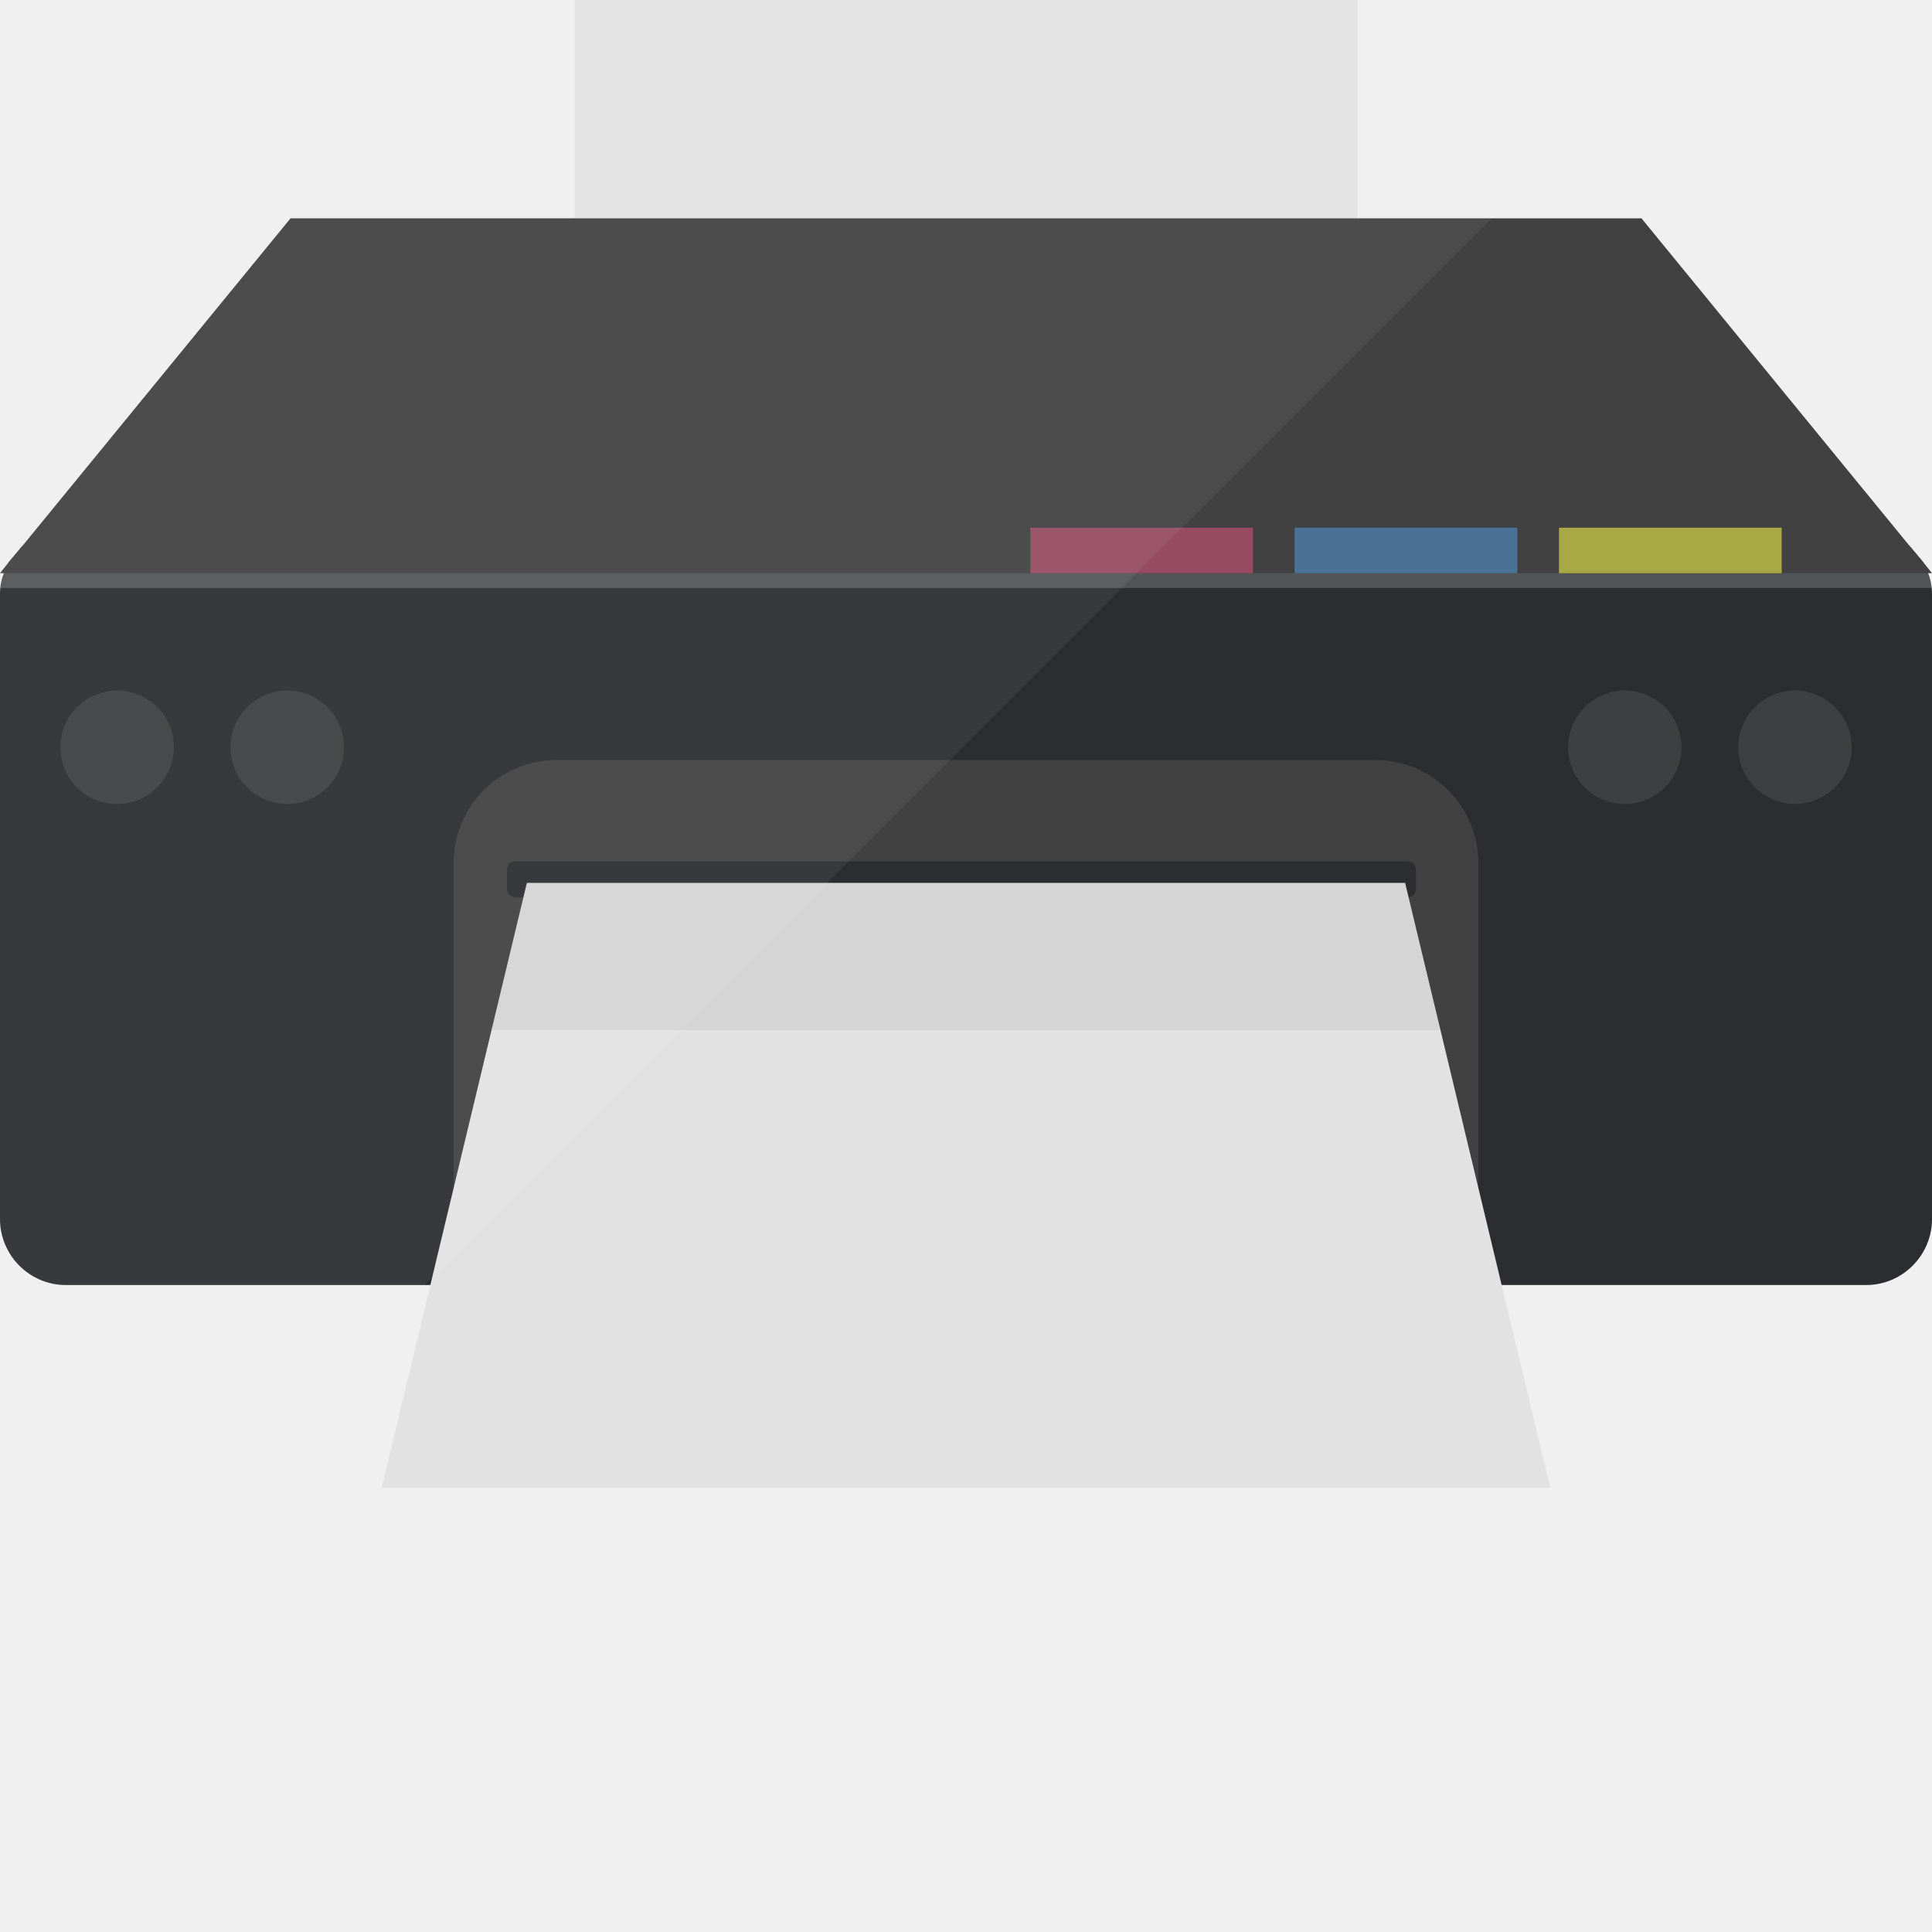
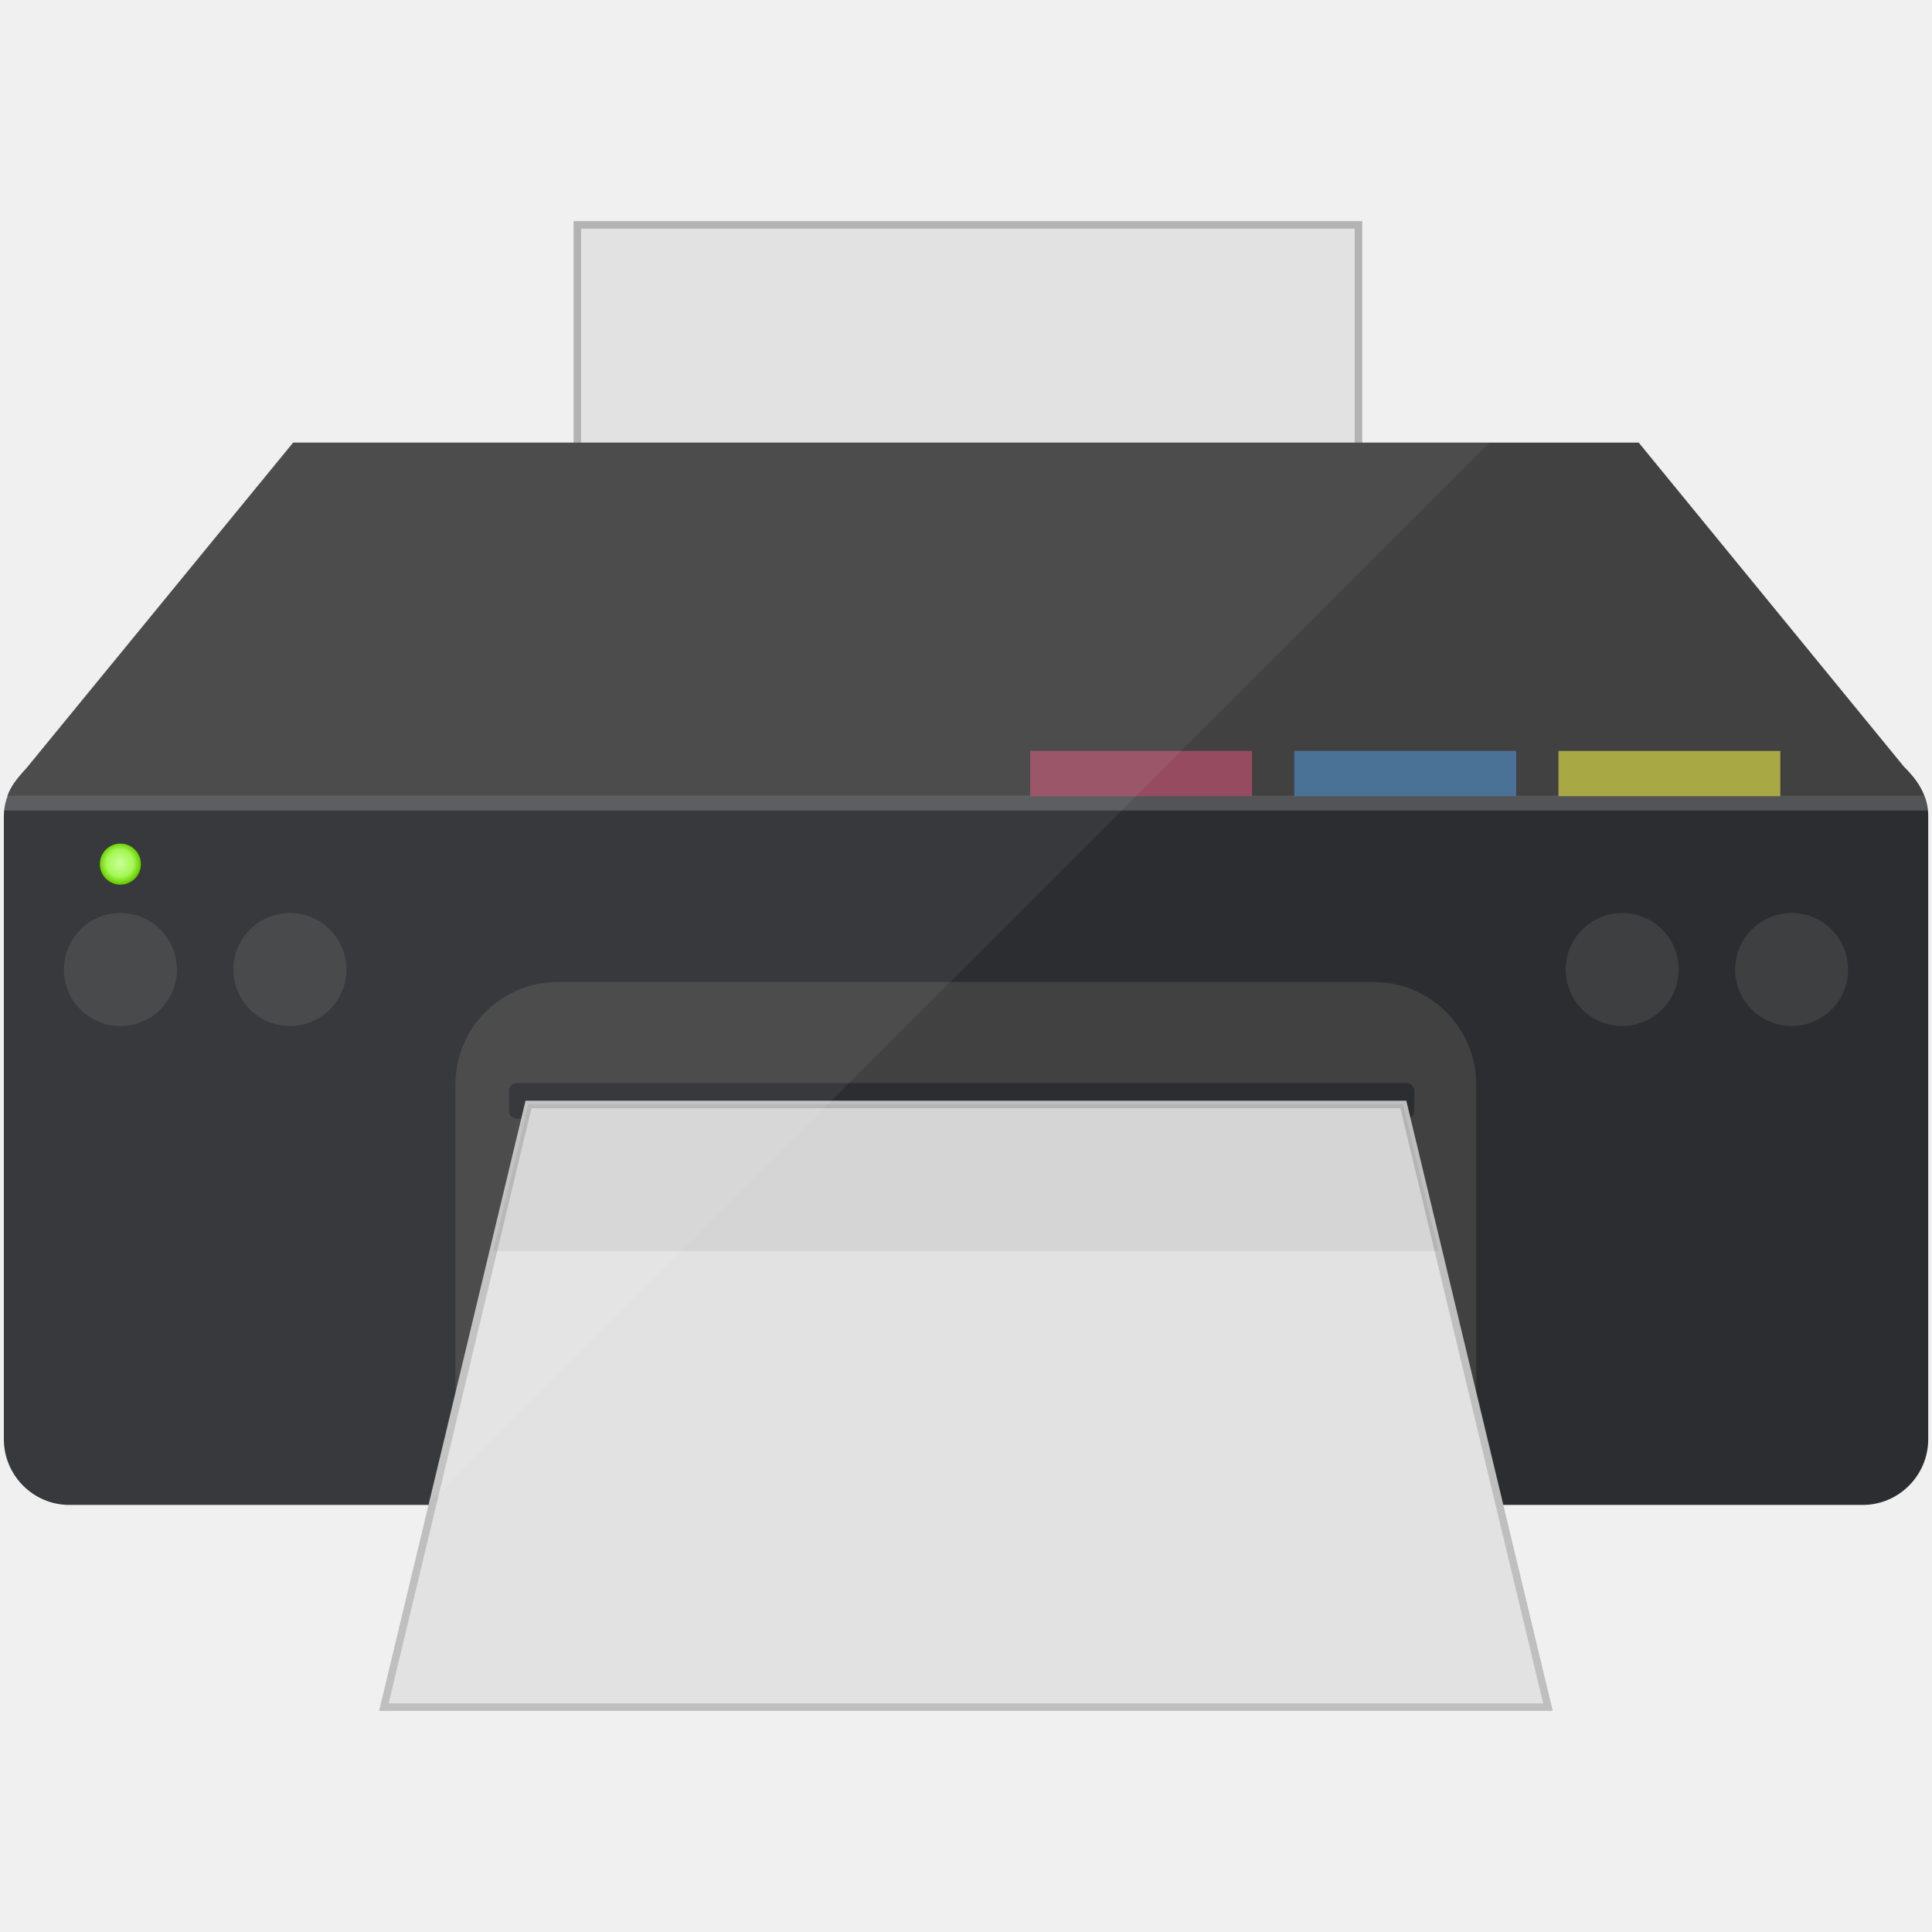
- <svg xmlns="http://www.w3.org/2000/svg" version="1.1" id="_x35_" viewBox="0 0 512 512" xml:space="preserve">
-   <g>
-     <g>
-       <rect x="152.267" style="fill:#E3E2E2;" width="207.467" height="113.218" />
-       <path style="fill:#2B2D30;" d="M512,157.824v165.233c0,9.632-7.854,17.486-17.413,17.486H17.413    C7.854,340.543,0,332.689,0,323.057V157.824c0-0.667,0-1.334,0.074-2.001c0.148-1.333,0.445-2.667,0.963-3.927    c0.37-1.037,0.815-2.001,1.334-2.963l3.483-4.15c3.038-2.816,7.187-4.446,11.559-4.446h477.175c4.372,0,8.521,1.631,11.559,4.446    l3.483,4.15c0.519,0.962,0.963,1.926,1.334,2.963c0.519,1.26,0.815,2.594,0.963,3.927C512,156.49,512,157.156,512,157.824z" />
-       <polygon style="fill:#414142;" points="512,151.896 0,151.896 2.371,148.933 5.854,144.783 76.985,57.869 435.015,57.869     506.146,144.783 509.629,148.933   " />
-       <path style="fill:#414142;" d="M391.768,228.586v111.951H120.231V228.586c0-14.934,12.219-27.154,27.154-27.154h217.23    C379.549,201.432,391.768,213.651,391.768,228.586z" />
-       <g>
-         <g style="opacity:0.1;">
-           <path style="fill:#E3E2E2;" d="M31.036,213.069L31.036,213.069c-8.302,0-15.031-6.73-15.031-15.032l0,0      c0-8.302,6.73-15.031,15.031-15.031l0,0c8.302,0,15.031,6.73,15.031,15.031l0,0C46.068,206.339,39.338,213.069,31.036,213.069z" />
-           <path style="fill:#E3E2E2;" d="M76.131,213.069L76.131,213.069c-8.302,0-15.031-6.73-15.031-15.032l0,0      c0-8.302,6.73-15.031,15.031-15.031l0,0c8.302,0,15.032,6.73,15.032,15.031l0,0C91.162,206.339,84.432,213.069,76.131,213.069z" />
-         </g>
-         <g style="opacity:0.1;">
-           <path style="fill:#E3E2E2;" d="M430.584,213.069L430.584,213.069c-8.302,0-15.032-6.73-15.032-15.032l0,0      c0-8.302,6.73-15.031,15.031-15.031h0c8.302,0,15.031,6.73,15.031,15.031l0,0C445.615,206.339,438.885,213.069,430.584,213.069z      " />
-           <path style="fill:#E3E2E2;" d="M475.678,213.069L475.678,213.069c-8.302,0-15.032-6.73-15.032-15.032l0,0      c0-8.302,6.73-15.031,15.031-15.031h0c8.302,0,15.032,6.73,15.032,15.031l0,0C490.71,206.339,483.98,213.069,475.678,213.069z" />
-         </g>
-       </g>
-       <path style="opacity:0.2;fill:#F2F2F2;" d="M511.926,155.823H0.074c0.148-1.333,0.445-2.667,0.963-3.927h509.925    C511.481,153.156,511.777,154.49,511.926,155.823z" />
-       <g>
-         <rect x="343.091" y="139.851" style="fill:#4A7297;" width="59.018" height="12.064" />
-         <rect x="273.036" y="139.851" style="fill:#964B61;" width="59.018" height="12.064" />
-         <rect x="413.145" y="139.851" style="fill:#A8A845;" width="59.018" height="12.064" />
-       </g>
-       <path style="fill:#2B2D30;" d="M373.111,228.262H136.455c-1.162,0-2.105,0.943-2.105,2.105v5.326c0,1.162,0.943,2.105,2.105,2.105    h236.656c1.163,0,2.105-0.942,2.105-2.105v-5.326C375.216,229.205,374.274,228.262,373.111,228.262z" />
-       <polygon style="fill:#E3E2E2;" points="410.854,394.301 101.146,394.301 130.259,272.982 139.627,233.978 372.373,233.978     381.741,272.982   " />
-       <polygon style="opacity:0.06;fill:#040000;" points="381.741,272.982 130.259,272.982 139.627,233.978 372.373,233.978   " />
-     </g>
-     <path style="opacity:0.06;fill:#FFFFFF;" d="M359.734,57.869V0H152.267v57.869H76.985L5.854,144.783l-3.483,4.15L0,151.896h1.037   c-0.519,1.26-0.815,2.594-0.963,3.927C0,156.49,0,157.156,0,157.824v165.233c0,9.632,7.854,17.486,17.413,17.486h95.195   L395.281,57.869H359.734z" />
-   </g>
+ <svg xmlns="http://www.w3.org/2000/svg" width="512" height="512" version="1.1" viewBox="0 0 512 512">
+   <defs>
+     <radialGradient id="a" cx="256" cy="50.67" r="18" gradientTransform="matrix(.302 0 0 .302 -45.53 213.5)" gradientUnits="userSpaceOnUse">
+       <stop style="stop-color:#caff9b" offset="0" />
+       <stop style="stop-color:#a4f754" offset=".66" />
+       <stop style="stop-color:#67cd00" offset="1" />
+     </radialGradient>
+   </defs>
+   <rect x="153" y="59.6" width="207" height="66.1" style="fill:#e3e2e2;stroke-width:2;stroke:#b3b3b3" />
+   <path d="m511 216.8v164.6c0 9.594-7.823 17.42-17.34 17.42h-475.3c-9.522 0-17.34-7.823-17.34-17.42v-164.6c0-0.664 0-1.329 0.074-1.993 0.147-1.328 0.443-2.657 0.959-3.912 1.12-3.104 2.939-4.87 4.798-7.085 3.026-2.805 7.159-4.429 11.51-4.429h475.3c4.355 0 8.488 1.625 11.51 4.429 2.063 2.145 3.733 4.327 4.798 7.085 0.517 1.255 0.812 2.584 0.959 3.912 0.073 0.664 0.073 1.328 0.073 1.993z" fill="#2b2d30" />
+   <path d="m77.68 117.3h356.6l70.85 86.57c2.041 2.158 3.764 4.33 4.815 7.099h-508c0.927-2.57 2.574-4.682 4.815-7.099z" fill="#414142" />
+   <path d="m391.2 287.3v111.5h-270.5v-111.5c0-14.88 12.17-27.05 27.05-27.05h216.4c14.88 0 27.05 12.17 27.05 27.05z" fill="#414142" />
+   <path d="m31.91 271.9c-8.27 0-14.97-6.704-14.97-14.97s6.704-14.97 14.97-14.97c8.27 0 14.97 6.704 14.97 14.97 9.96e-4 8.269-6.703 14.97-14.97 14.97z" style="fill:#e3e2e2;opacity:.1" />
+   <path d="m76.83 271.9c-8.27 0-14.97-6.704-14.97-14.97s6.704-14.97 14.97-14.97c8.27 0 14.97 6.704 14.97 14.97-9.97e-4 8.269-6.705 14.97-14.97 14.97z" style="fill:#e3e2e2;opacity:.1" />
+   <path d="m429.9 271.9c-8.27 0-14.97-6.704-14.97-14.97s6.704-14.97 14.97-14.97c8.27 0 14.97 6.704 14.97 14.97 1e-3 8.269-6.703 14.97-14.97 14.97z" style="fill:#e3e2e2;opacity:.1" />
+   <path d="m474.8 271.9c-8.27 0-14.97-6.704-14.97-14.97s6.704-14.97 14.97-14.97c8.27 0 14.97 6.704 14.97 14.97 9.9e-4 8.269-6.703 14.97-14.97 14.97z" style="fill:#e3e2e2;opacity:.1" />
+   <path d="m510.9 214.8h-509.9c0.147-1.328 0.443-2.657 0.959-3.912h507.9c0.517 1.255 0.812 2.584 0.96 3.912z" style="fill:#f2f2f2;opacity:.2" />
+   <rect x="343" y="199" width="58.8" height="12" fill="#4a7297" />
+   <rect x="273" y="199" width="58.8" height="12" fill="#964b61" />
+   <rect x="413" y="199" width="58.8" height="12" fill="#a8a845" />
+   <path d="m372.7 287h-235.7c-1.157 0-2.097 0.939-2.097 2.097v5.305c0 1.157 0.939 2.097 2.097 2.097h235.7c1.158 0 2.097-0.938 2.097-2.097v-5.305c0-1.157-0.938-2.097-2.097-2.097z" fill="#2b2d30" />
+   <path d="m371.9 292.7 38.33 159.7h-308.5l38.33-159.7z" style="fill:#e3e2e2;stroke-width:2;stroke:#bfbfbf" />
+   <path d="m381.2 331.5h-250.5l9.331-38.85h231.8z" style="fill:#000;opacity:.06" />
+   <path d="m77.68 117.3-70.85 86.57c-2.018 2.164-3.79 4.304-4.798 7.085-0.517 1.255-0.812 2.584-0.959 3.912-0.074 0.664-0.074 1.328-0.074 1.993v164.6c0 9.594 7.823 17.42 17.34 17.42h94.82l281.6-281.6z" style="fill:#fff;opacity:.06" />
+   <circle cx="31.9" cy="229" r="5.44" fill="url(#a)" />
</svg>
